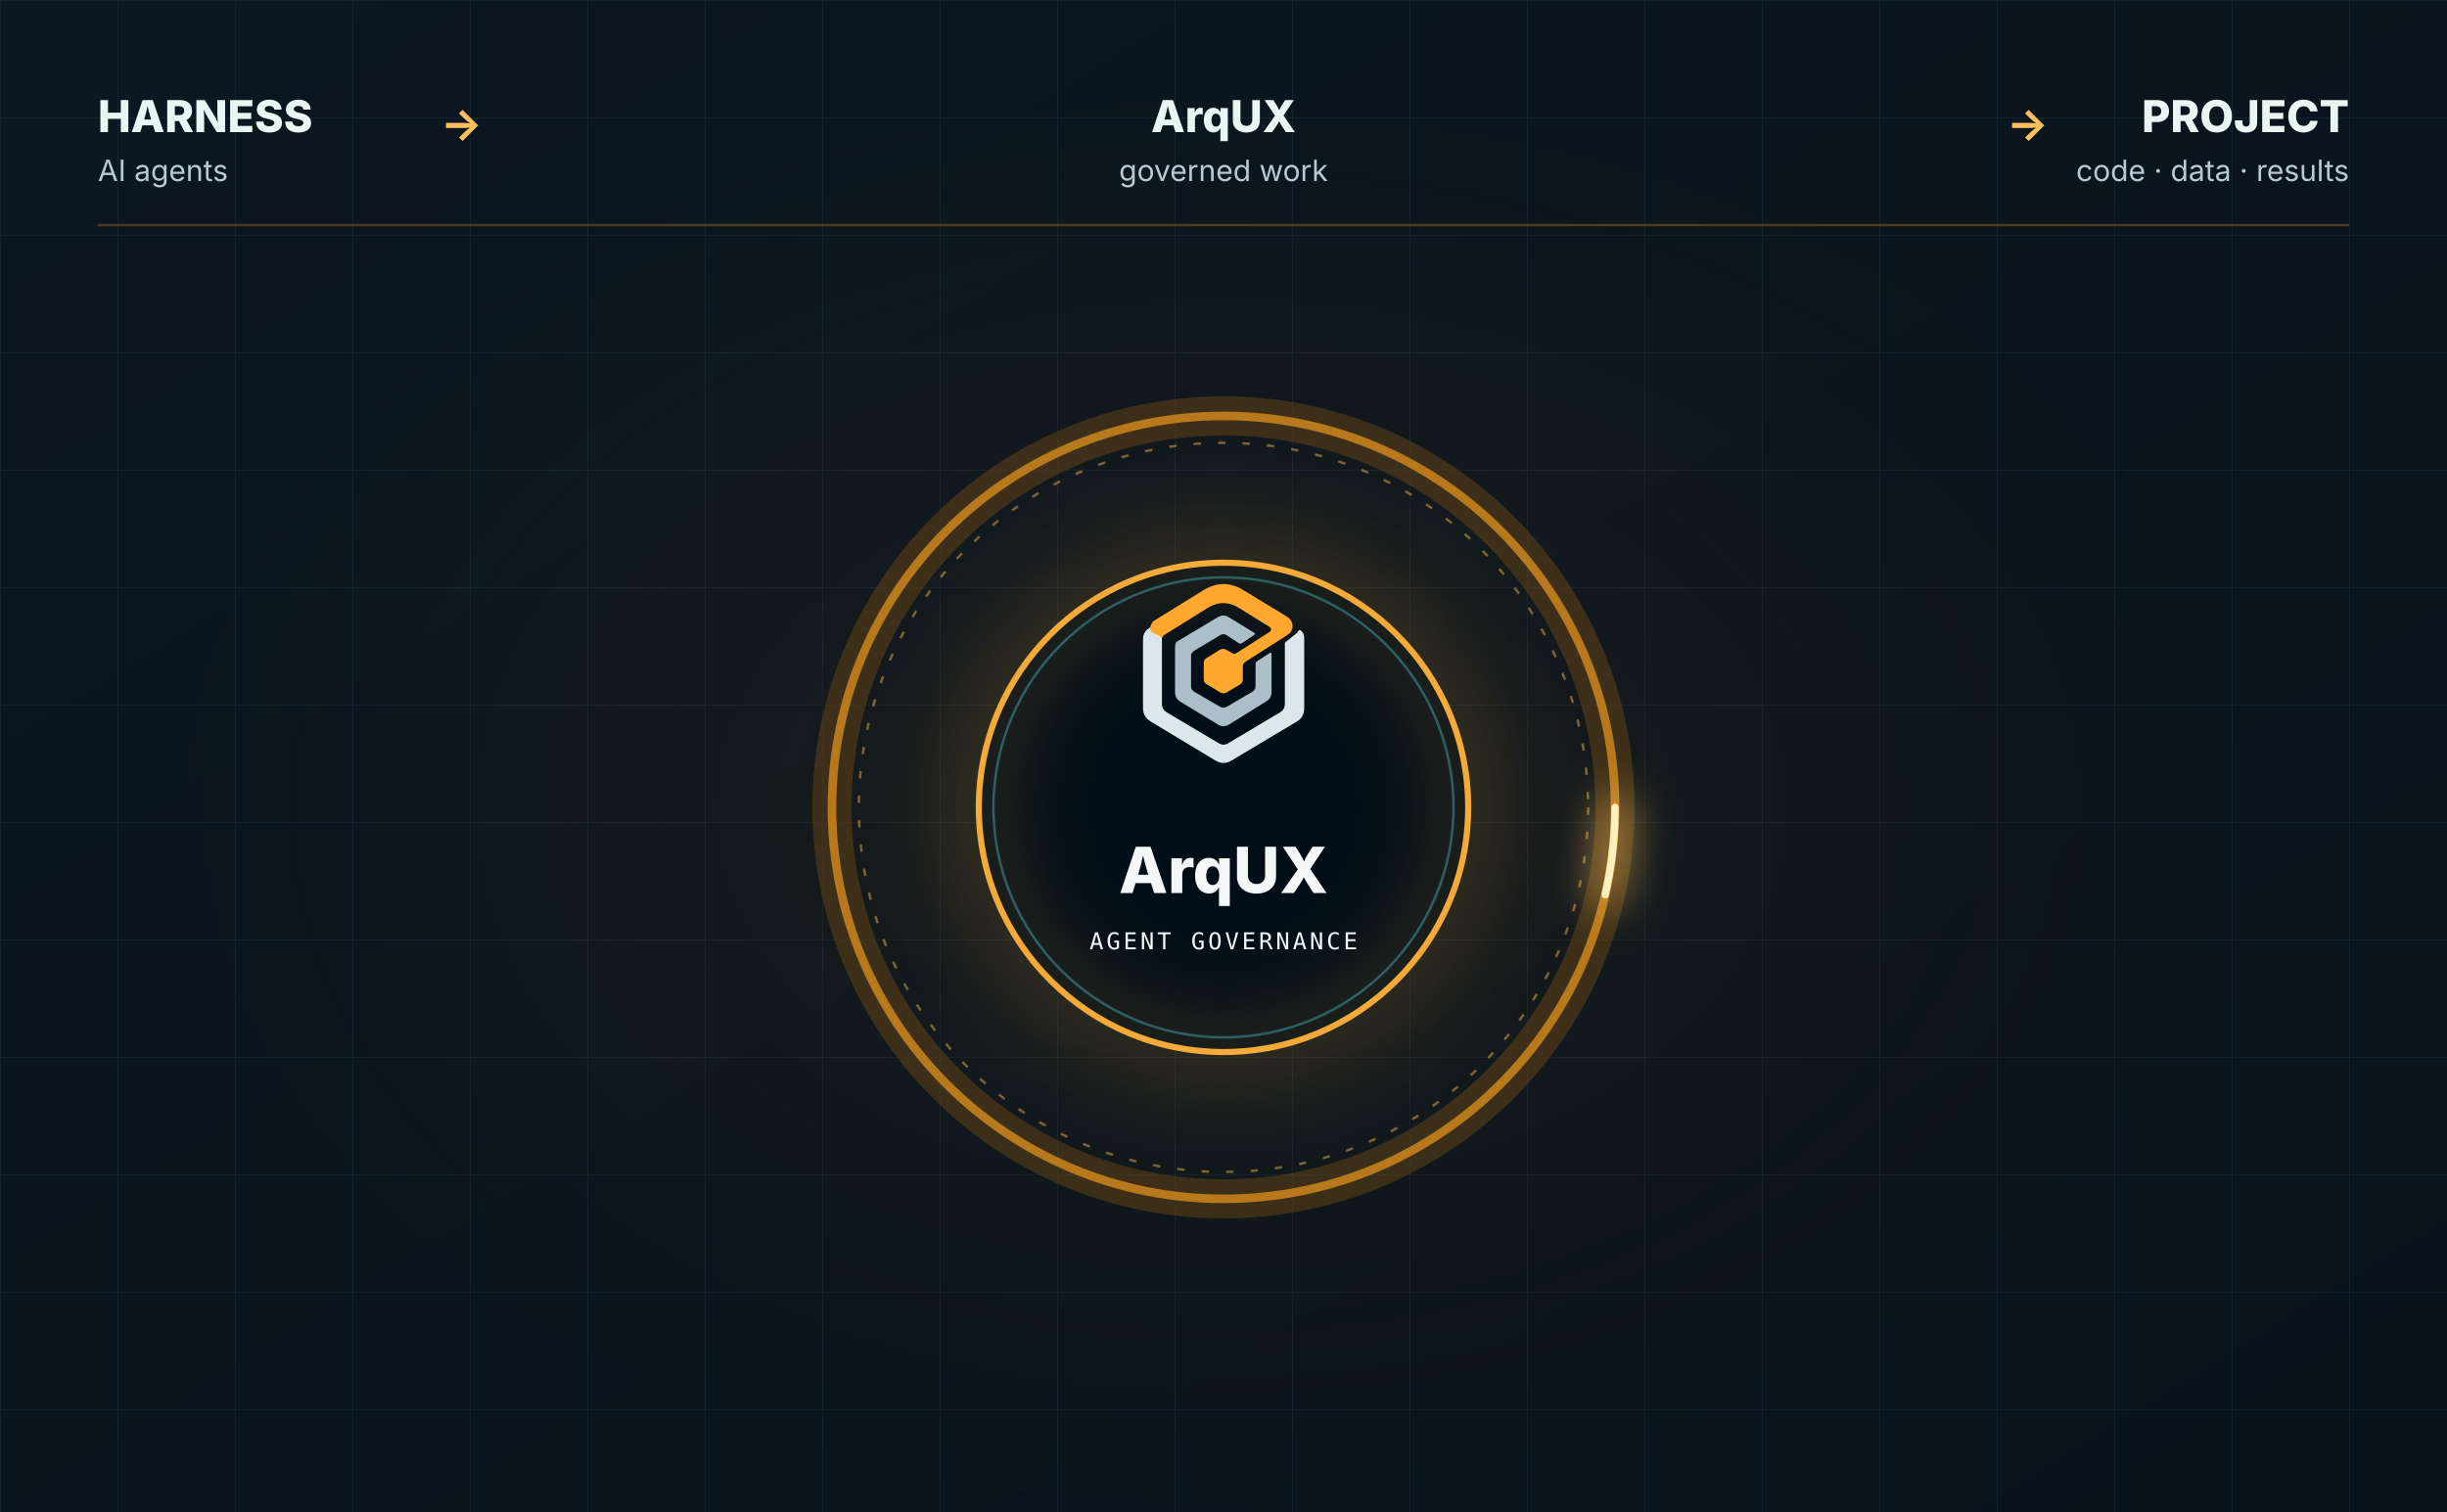
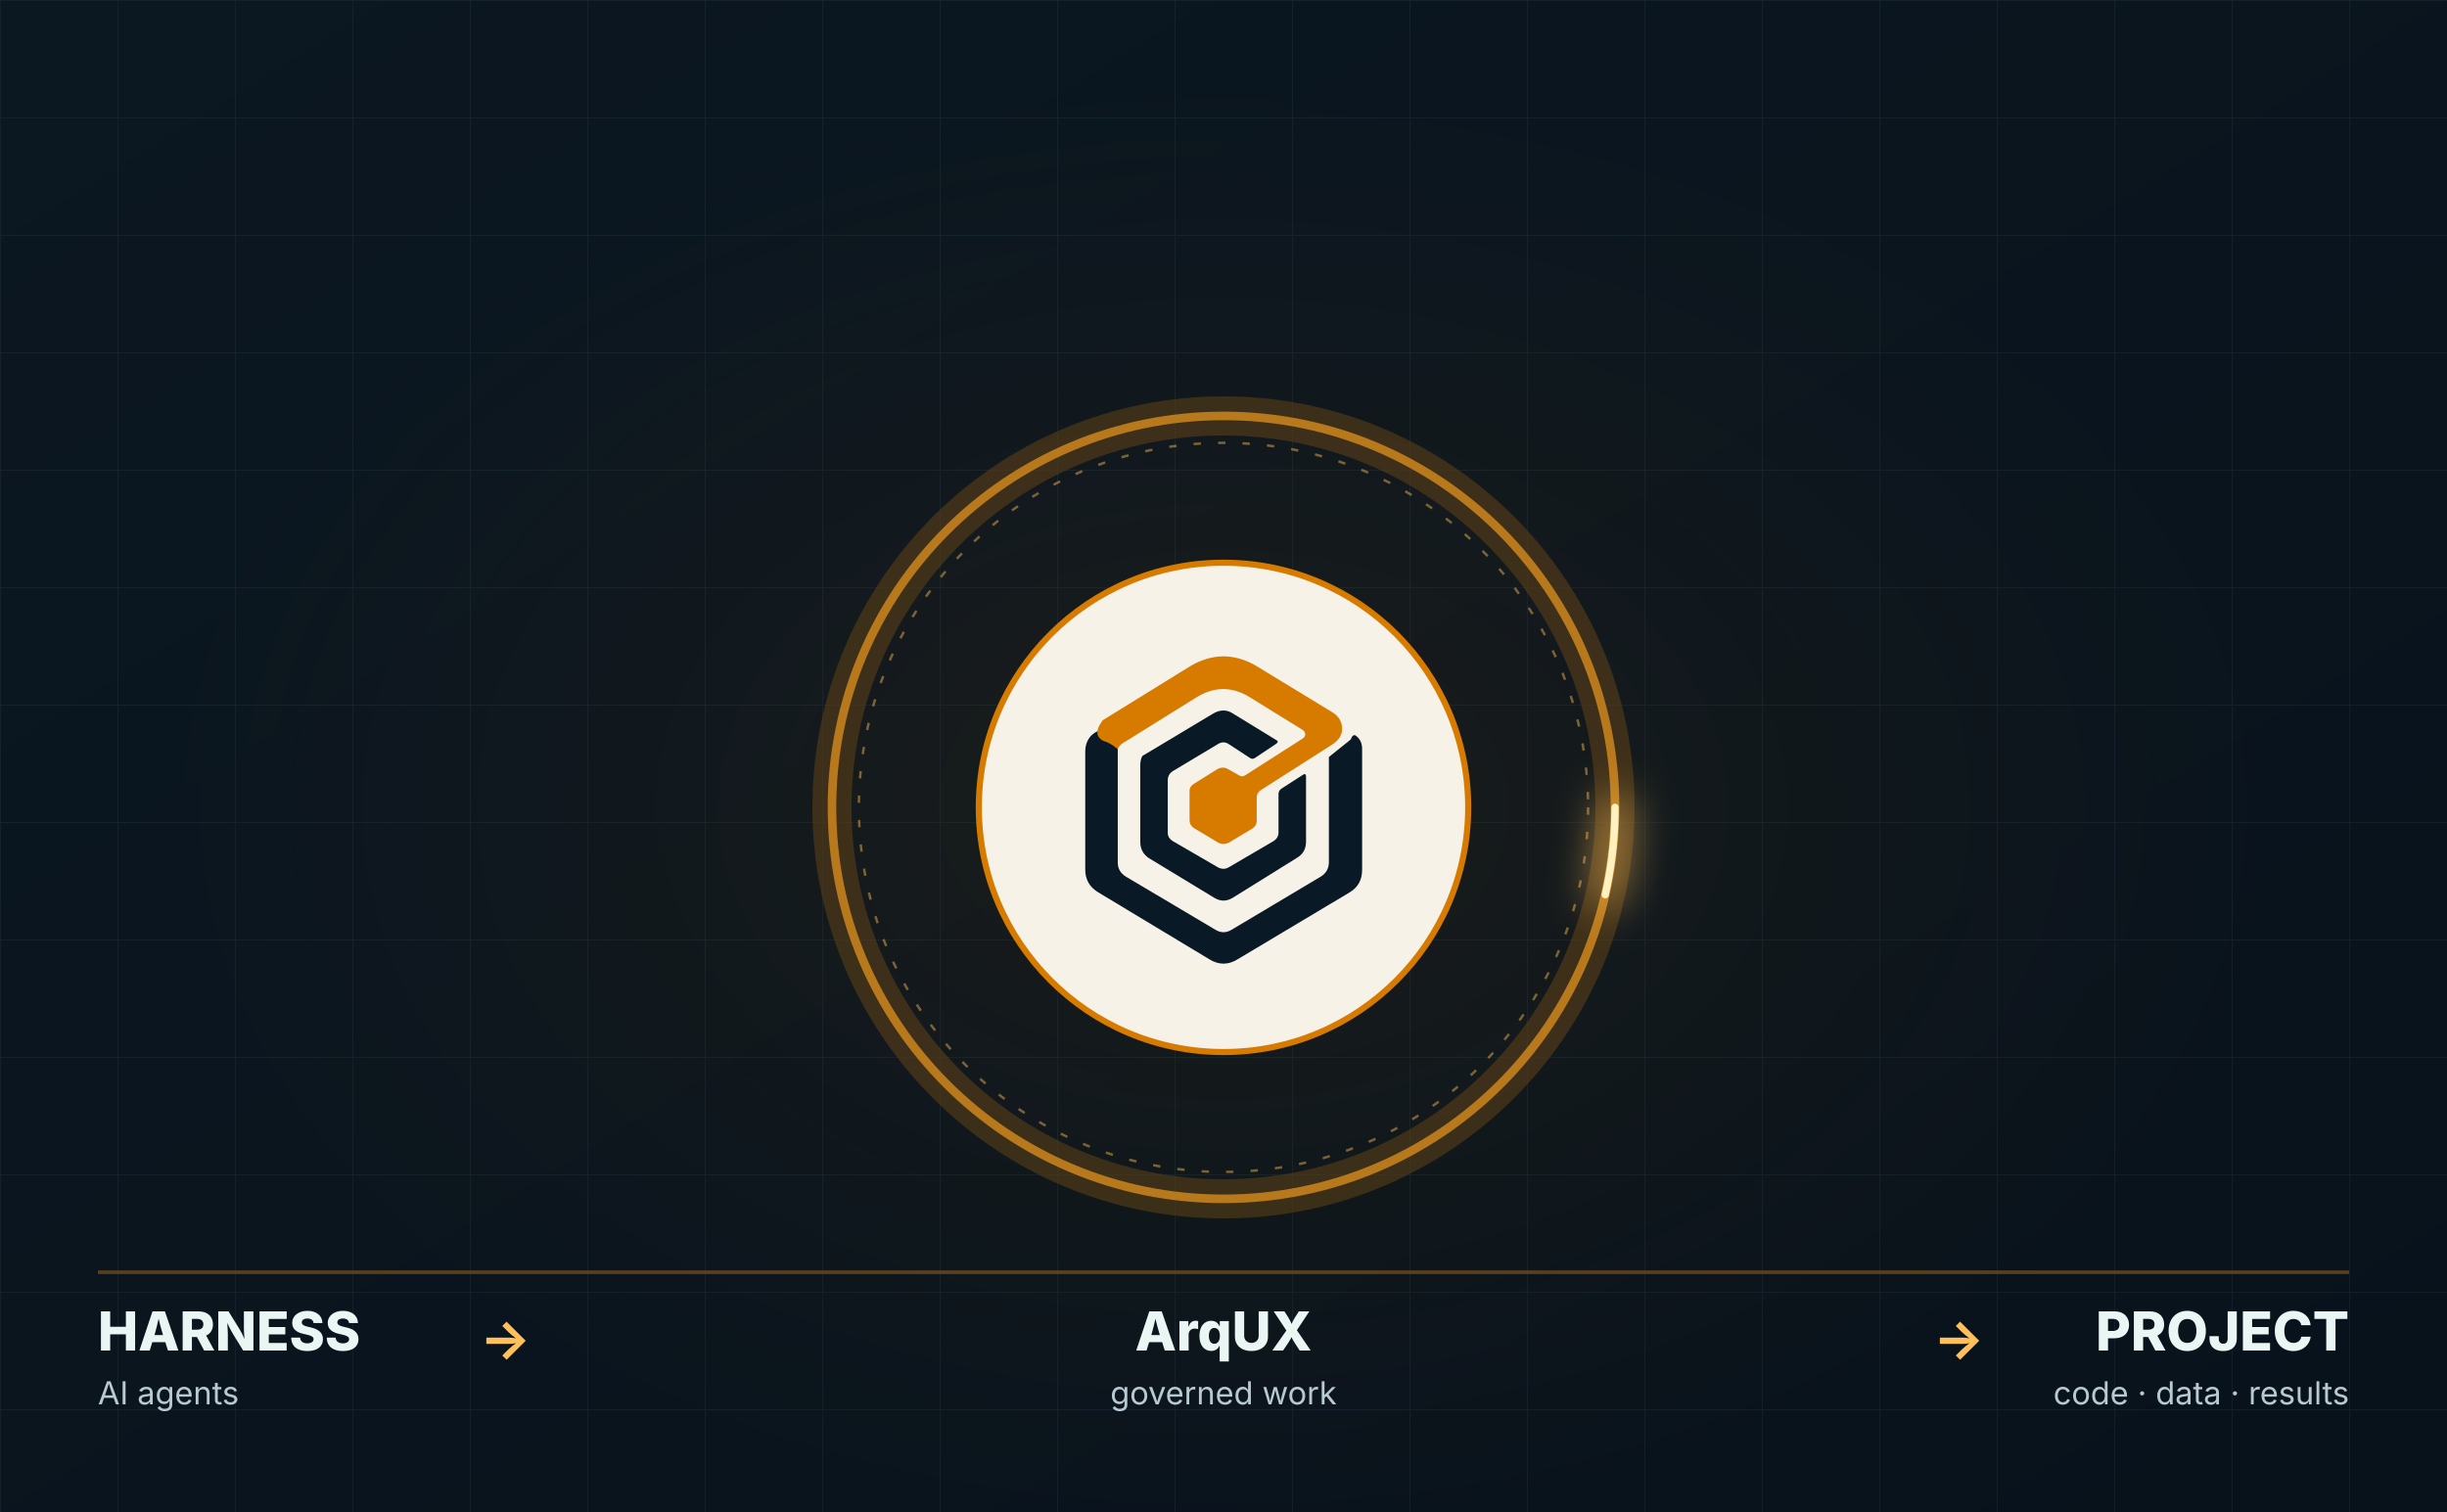
<svg xmlns="http://www.w3.org/2000/svg" viewBox="0 0 1000 618" width="1000" height="618" role="group" aria-labelledby="arqx-title arqx-desc">
  <defs>
    <linearGradient id="bg" x1="0" y1="0" x2="1" y2="1">
      <stop stop-color="#0B1721" />
      <stop offset="1" stop-color="#08121B" />
    </linearGradient>
    <pattern id="grid" width="48" height="48" patternUnits="userSpaceOnUse">
      <path d="M48 0 H0 V48" fill="none" stroke="#2C4653" stroke-width=".8" opacity=".24" />
    </pattern>
    <radialGradient id="ambient">
      <stop stop-color="#5A3A10" stop-opacity=".20" />
      <stop offset="1" stop-color="#5A3A10" stop-opacity="0" />
    </radialGradient>
    <linearGradient id="surface" x1="0" y1="0" x2="0" y2="1">
      <stop stop-color="#17303B" stop-opacity=".95" />
      <stop offset="1" stop-color="#0A1923" stop-opacity=".98" />
    </linearGradient>
    <filter id="glow" x="-70%" y="-70%" width="240%" height="240%">
      <feGaussianBlur stdDeviation="9" />
    </filter>
    <filter id="softglow" x="-100%" y="-100%" width="300%" height="300%">
      <feGaussianBlur stdDeviation="17" />
    </filter>
  </defs>
  <style>
:root{color-scheme:dark}text{font-family:Inter,'IBM Plex Sans','Segoe UI',Arial,sans-serif;fill:#F3F7F7}.muted{fill:#B7CAD1}.mono{font-family:'IBM Plex Mono',Consolas,monospace}.stage-title{font-size:18px;font-weight:760}.stage-frame{fill:url(#surface);stroke:#427E86;stroke-width:1.5;transition:stroke .35s,filter .35s}.stage-icon{fill:none;stroke:#7EF3EA;stroke-width:3;stroke-linecap:round;stroke-linejoin:round}.arqx-stage{transform-box:fill-box;transform-origin:center;outline:none;cursor:pointer;opacity:0;animation:gov-in .55s ease forwards}
#arqx-stage-identidad{animation-delay:.78s}#arqx-stage-contrato{animation-delay:.9s}#arqx-stage-contexto{animation-delay:1.02s}#arqx-stage-decision{animation-delay:.84s}#arqx-stage-ejecucion{animation-delay:.96s}#arqx-stage-evidencia{animation-delay:1.08s}
.arqx-stage:focus .stage-frame,.arqx-stage:hover .stage-frame{stroke:#FFE4A2;filter:url(#glow)}.arqx-stage:focus .stage-title,.arqx-stage:hover .stage-title{fill:#FFE6A8}.arqx-stage:focus-visible{outline:3px solid #FFB547;outline-offset:6px}
- .orbit-dash{transform-origin:500px 330px;animation:orbit 18s linear infinite}.arqx-stage .pulse{opacity:0;animation:stage-glow 18s linear infinite}#arqx-stage-ejecucion .pulse{animation-delay:0s}#arqx-stage-evidencia .pulse{animation-delay:1.465s}#arqx-stage-contexto .pulse{animation-delay:7.535s}#arqx-stage-contrato .pulse{animation-delay:9s}#arqx-stage-identidad .pulse{animation-delay:10.465s}#arqx-stage-decision .pulse{animation-delay:16.535s}
+ .orbit-dash{transform-origin:500px 330px;animation:orbit 18s linear infinite}.arqx-stage .pulse{opacity:0;animation:stage-glow 18s linear infinite}#arqx-stage-ejecucion .pulse{animation-delay:0s}#arqx-stage-evidencia .pulse{animation-delay:1.405s}#arqx-stage-contexto .pulse{animation-delay:7.595s}#arqx-stage-contrato .pulse{animation-delay:9s}#arqx-stage-identidad .pulse{animation-delay:10.405s}#arqx-stage-decision .pulse{animation-delay:16.595s}
#stage-tooltip{opacity:0;transition:opacity .15s ease;pointer-events:none}#stage-tooltip[opacity="1"]{opacity:1}.tooltip-title{font-size:16px;font-weight:760;fill:#FFE4A2}.tooltip-desc{font-size:13.5px;fill:#D7E5E7}
- .rail-title{font-size:18px;font-weight:760;fill:#EAF6F4}.rail-sub{font-size:12px;fill:#B7CAD1}.rail-arrow{font-size:18px;fill:#FFC05B;font-weight:700}
+ .rail-title{font-size:22px;font-weight:780;fill:#EAF6F4}.rail-sub{font-size:13px;fill:#B7CAD1}.rail-arrow{font-size:22px;fill:#FFC05B;font-weight:700}
@keyframes gov-in{from{opacity:0}to{opacity:1}}@keyframes orbit{to{transform:rotate(360deg)}}@keyframes stage-glow{0%,1%,6%,100%{opacity:0}2%,4.5%{opacity:.60}}
@media(prefers-reduced-motion:reduce){.orbit-dash,.arqx-stage .pulse,.arqx-stage{animation:none!important;opacity:1!important}.arqx-stage .pulse{opacity:0!important}.stage-frame{transition:none!important}#stage-tooltip{transition:none!important}}
</style>
  <rect width="1000" height="618" fill="url(#bg)" />
  <rect width="1000" height="618" fill="url(#grid)" />
  <ellipse cx="500" cy="330" rx="430" ry="300" fill="url(#ambient)" />
  <g id="ecosystem-rail" aria-label="HARNESS to ArqUX to PROJECT">
-     <text class="rail-title" x="40" y="54">HARNESS</text>
-     <text class="rail-sub" x="40" y="74">AI agents</text>
-     <text class="rail-arrow" x="180" y="57">→</text>
-     <text class="rail-title" x="500" y="54" text-anchor="middle">ArqUX</text>
-     <text class="rail-sub" x="500" y="74" text-anchor="middle">governed work</text>
-     <text class="rail-arrow" x="820" y="57">→</text>
-     <text class="rail-title" x="960" y="54" text-anchor="end">PROJECT</text>
-     <text class="rail-sub" x="960" y="74" text-anchor="end">code · data · results</text>
-     <line x1="40" y1="92" x2="960" y2="92" stroke="#6B4A1E" stroke-width="1" opacity=".7" />
+     <line x1="40" y1="520" x2="960" y2="520" stroke="#6B4A1E" stroke-width="1.5" opacity=".8" />
+     <text class="rail-title" x="40" y="552">HARNESS</text>
+     <text class="rail-sub" x="40" y="574">AI agents</text>
+     <text class="rail-arrow" x="196" y="555">→</text>
+     <text class="rail-title" x="500" y="552" text-anchor="middle">ArqUX</text>
+     <text class="rail-sub" x="500" y="574" text-anchor="middle">governed work</text>
+     <text class="rail-arrow" x="790" y="555">→</text>
+     <text class="rail-title" x="960" y="552" text-anchor="end">PROJECT</text>
+     <text class="rail-sub" x="960" y="574" text-anchor="end">code · data · results</text>
  </g>
  <circle cx="500" cy="330" r="160" fill="none" stroke="#5B3F16" stroke-width="16" opacity=".58" />
  <circle cx="500" cy="330" r="160" fill="none" stroke="#B8791C" stroke-width="3.5" />
  <circle cx="500" cy="330" r="149" fill="none" stroke="#E7AE4B" stroke-width="1" stroke-dasharray="3 7" opacity=".50" />
  <g class="orbit-dash" id="arqx-learning-orbit" aria-hidden="true">
    <circle cx="500" cy="330" r="160" fill="none" stroke="#FFC05B" stroke-width="10" stroke-linecap="round" stroke-dasharray="36 970" opacity=".82" filter="url(#glow)" />
    <circle cx="500" cy="330" r="160" fill="none" stroke="#FFF0C0" stroke-width="3" stroke-linecap="round" stroke-dasharray="36 970" />
  </g>
-   <g id="arqx-stage-identidad" class="arqx-stage" role="button" tabindex="0" transform="translate(250,190)" data-stage="identidad" aria-label="Identity: Who acts" aria-describedby="desc-identidad">
+   <g id="arqx-stage-identidad" class="arqx-stage" role="button" tabindex="0" transform="translate(289,220)" data-stage="identidad" aria-label="Identity: Who acts" aria-describedby="desc-identidad">
    <rect class="pulse" x="-104" y="-42" width="208" height="84" rx="24" fill="#FFC05B" filter="url(#glow)" />
    <rect class="stage-frame" x="-95" y="-32" width="190" height="64" rx="18" />
    <g class="stage-icon" transform="translate(-58 0) scale(.5)">
      <rect x="-26" y="-23" width="52" height="46" rx="5" />
      <path d="M-15 -7 a7 7 0 1 0 14 0 a7 7 0 1 0 -14 0 M-20 11 Q-8 0 4 11 M10 -9 H19 M10 0 H19 M10 9 H19" />
    </g>
    <text class="stage-title" x="-30" y="6" text-anchor="start">Identity</text>
  </g>
-   <g id="arqx-stage-contrato" class="arqx-stage" role="button" tabindex="0" transform="translate(250,330)" data-stage="contrato" aria-label="Contract: What it can do" aria-describedby="desc-contrato">
+   <g id="arqx-stage-contrato" class="arqx-stage" role="button" tabindex="0" transform="translate(245,330)" data-stage="contrato" aria-label="Contract: What it can do" aria-describedby="desc-contrato">
    <rect class="pulse" x="-104" y="-42" width="208" height="84" rx="24" fill="#FFC05B" filter="url(#glow)" />
    <rect class="stage-frame" x="-95" y="-32" width="190" height="64" rx="18" />
    <g class="stage-icon" transform="translate(-58 0) scale(.5)">
      <path d="M-20 -26 H9 L22 -13 V25 H-20 Z M9 -26 V-13 H22 M-11 -3 H11 M-11 6 H8 M-10 16 H-2" />
      <circle cx="18" cy="17" r="12" fill="#0C2530" />
      <path d="M12 17 L16 21 L24 12" />
    </g>
    <text class="stage-title" x="-30" y="6" text-anchor="start">Contract</text>
  </g>
-   <g id="arqx-stage-contexto" class="arqx-stage" role="button" tabindex="0" transform="translate(250,470)" data-stage="contexto" aria-label="Context: What it works with" aria-describedby="desc-contexto">
+   <g id="arqx-stage-contexto" class="arqx-stage" role="button" tabindex="0" transform="translate(289,440)" data-stage="contexto" aria-label="Context: What it works with" aria-describedby="desc-contexto">
    <rect class="pulse" x="-104" y="-42" width="208" height="84" rx="24" fill="#FFC05B" filter="url(#glow)" />
    <rect class="stage-frame" x="-95" y="-32" width="190" height="64" rx="18" />
    <g class="stage-icon" transform="translate(-58 0) scale(.5)">
      <path d="M0 -25 L29 -10 L0 5 L-29 -10 Z M-29 1 L0 16 L29 1 M-29 13 L0 28 L29 13" />
    </g>
    <text class="stage-title" x="-30" y="6" text-anchor="start">Context</text>
  </g>
-   <g id="arqx-stage-decision" class="arqx-stage" role="button" tabindex="0" transform="translate(750,190)" data-stage="decision" aria-label="Decision: What is agreed" aria-describedby="desc-decision">
+   <g id="arqx-stage-decision" class="arqx-stage" role="button" tabindex="0" transform="translate(711,220)" data-stage="decision" aria-label="Decision: What is agreed" aria-describedby="desc-decision">
    <rect class="pulse" x="-104" y="-42" width="208" height="84" rx="24" fill="#FFC05B" filter="url(#glow)" />
    <rect class="stage-frame" x="-95" y="-32" width="190" height="64" rx="18" />
    <g class="stage-icon" transform="translate(-58 0) scale(.5)">
      <circle cx="0" cy="-24" r="5" />
      <circle cx="-24" cy="21" r="5" />
      <circle cx="24" cy="21" r="5" />
      <path d="M0 -19 V-6 L-24 12 M0 -6 L24 12" />
    </g>
    <text class="stage-title" x="-30" y="6" text-anchor="start">Decision</text>
  </g>
-   <g id="arqx-stage-ejecucion" class="arqx-stage" role="button" tabindex="0" transform="translate(750,330)" data-stage="ejecucion" aria-label="Execution: How it is done" aria-describedby="desc-ejecucion">
+   <g id="arqx-stage-ejecucion" class="arqx-stage" role="button" tabindex="0" transform="translate(755,330)" data-stage="ejecucion" aria-label="Execution: How it is done" aria-describedby="desc-ejecucion">
    <rect class="pulse" x="-104" y="-42" width="208" height="84" rx="24" fill="#FFC05B" filter="url(#glow)" />
    <rect class="stage-frame" x="-95" y="-32" width="190" height="64" rx="18" />
    <g class="stage-icon" transform="translate(-58 0) scale(.5)">
      <circle cx="0" cy="0" r="15" />
      <path d="M-5 -28 H5 L8 -20 L17 -15 L25 -18 L31 -8 L25 -1 L25 8 L31 16 L24 25 L15 22 L7 27 L5 34 H-5 L-8 26 L-17 21 L-25 24 L-31 15 L-25 8 L-25 -1 L-31 -9 L-25 -18 L-16 -15 L-8 -20 Z" transform="scale(.86)" />
    </g>
    <text class="stage-title" x="-30" y="6" text-anchor="start">Execution</text>
  </g>
-   <g id="arqx-stage-evidencia" class="arqx-stage" role="button" tabindex="0" transform="translate(750,470)" data-stage="evidencia" aria-label="Evidence: What is checked" aria-describedby="desc-evidencia">
+   <g id="arqx-stage-evidencia" class="arqx-stage" role="button" tabindex="0" transform="translate(711,440)" data-stage="evidencia" aria-label="Evidence: What is checked" aria-describedby="desc-evidencia">
    <rect class="pulse" x="-104" y="-42" width="208" height="84" rx="24" fill="#FFC05B" filter="url(#glow)" />
    <rect class="stage-frame" x="-95" y="-32" width="190" height="64" rx="18" />
    <g class="stage-icon" transform="translate(-58 0) scale(.5)">
      <path d="M-19 -26 H9 L22 -13 V26 H-19 Z M9 -26 V-13 H22 M-10 -5 H9 M-10 4 H4" />
      <circle cx="15" cy="16" r="12" fill="#0D2731" />
      <path d="M8 16 L13 21 L22 11" />
    </g>
    <text class="stage-title" x="-30" y="6" text-anchor="start">Evidence</text>
  </g>
  <g id="arqx-core">
-     <circle cx="500" cy="330" r="100" fill="#020E17" stroke="#F4AA39" stroke-width="2.5" />
-     <circle cx="500" cy="330" r="100" fill="none" stroke="#F6B03C" stroke-width="14" filter="url(#softglow)" opacity=".30" />
-     <circle cx="500" cy="330" r="94" fill="none" stroke="#387C82" stroke-width="1" opacity=".7" />
-     <g transform="translate(500 275) scale(.085) translate(-768 -500)">
-       <path d="M 425,279 C 398,287 381,309 381,339 L 381,670 Q 381,711 416,733 L 728,921 Q 768,946 808,921 L 1121,734 Q 1156,713 1156,671 L 1156,332 Q 1156,308 1138,295 Q 1130,290 1124,306 L 1063,355 L 1063,649 Q 1063,676 1040,690 L 790,839 Q 768,852 746,839 L 495,690 Q 472,676 472,650 L 472,326 Z" fill="#DCE7EC" />
-       <path d="M 541,352 L 738,234 Q 768,216 794,233 L 918,309 Q 923,313 914,319 L 857,357 Q 849,363 841,357 L 783,319 Q 768,309 752,319 L 627,394 Q 612,403 612,420 L 612,567 Q 612,582 627,591 L 751,663 Q 768,673 784,663 L 907,591 Q 922,582 922,566 L 922,458 Q 922,449 931,443 L 990,405 Q 999,399 999,410 L 999,592 Q 999,622 974,637 L 794,749 Q 768,765 742,749 L 559,638 Q 535,622 535,592 L 535,380 Q 535,362 541,352 Z" fill="#AABFC8" />
-       <path d="M 430,252 L 676,100 Q 767,47 858,99 L 1070,228 Q 1101,246 1100,278 Q 1099,302 1074,319 L 875,446 Q 861,454 861,469 L 861,534 Q 861,547 849,555 L 784,594 Q 768,603 752,594 L 687,555 Q 673,547 673,531 L 673,449 Q 673,438 685,430 L 749,390 Q 766,380 781,389 L 811,406 Q 820,412 829,406 L 990,303 Q 1003,293 991,280 L 847,191 Q 768,139 689,190 L 485,317 Q 476,323 472,333 Q 451,315 432,310 Q 399,293 430,252 Z" fill="#FFA72E" />
+     <circle cx="500" cy="330" r="100" fill="#F7F2E8" stroke="#D77A00" stroke-width="2.5" />
+     <g transform="translate(500 330) scale(0.146) translate(-768 -496)">
+       <path d="M 425,279 C 398,287 381,309 381,339 L 381,670 Q 381,711 416,733 L 728,921 Q 768,946 808,921 L 1121,734 Q 1156,713 1156,671 L 1156,332 Q 1156,308 1138,295 Q 1130,290 1124,306 L 1063,355 L 1063,649 Q 1063,676 1040,690 L 790,839 Q 768,852 746,839 L 495,690 Q 472,676 472,650 L 472,326 Z" fill="#091926" />
+       <path d="M 541,352 L 738,234 Q 768,216 794,233 L 918,309 Q 923,313 914,319 L 857,357 Q 849,363 841,357 L 783,319 Q 768,309 752,319 L 627,394 Q 612,403 612,420 L 612,567 Q 612,582 627,591 L 751,663 Q 768,673 784,663 L 907,591 Q 922,582 922,566 L 922,458 Q 922,449 931,443 L 990,405 Q 999,399 999,410 L 999,592 Q 999,622 974,637 L 794,749 Q 768,765 742,749 L 559,638 Q 535,622 535,592 L 535,380 Q 535,362 541,352 Z" fill="#091926" />
+       <path d="M 430,252 L 676,100 Q 767,47 858,99 L 1070,228 Q 1101,246 1100,278 Q 1099,302 1074,319 L 875,446 Q 861,454 861,469 L 861,534 Q 861,547 849,555 L 784,594 Q 768,603 752,594 L 687,555 Q 673,547 673,531 L 673,449 Q 673,438 685,430 L 749,390 Q 766,380 781,389 L 811,406 Q 820,412 829,406 L 990,303 Q 1003,293 991,280 L 847,191 Q 768,139 689,190 L 485,317 Q 476,323 472,333 Q 451,315 432,310 Q 399,293 430,252 Z" fill="#D77A00" />
    </g>
-     <text x="500" y="365" text-anchor="middle" font-size="26" font-weight="800">ArqUX</text>
-     <text x="500" y="388" text-anchor="middle" class="mono" font-size="9.5" fill="#C6D9DE" letter-spacing="1.2">AGENT GOVERNANCE</text>
  </g>
  <g id="stage-tooltip" role="tooltip" aria-hidden="true">
-     <rect x="200" y="530" width="600" height="70" rx="16" fill="#0E2630" stroke="#FFC05B" stroke-width="1.5" />
-     <text id="stage-tooltip-title" class="tooltip-title" x="220" y="555" />
-     <text id="stage-tooltip-desc" class="tooltip-desc" x="220" y="580" />
+     <rect x="200" y="24" width="600" height="70" rx="16" fill="#0E2630" stroke="#FFC05B" stroke-width="1.5" />
+     <text id="stage-tooltip-title" class="tooltip-title" x="220" y="49" />
+     <text id="stage-tooltip-desc" class="tooltip-desc" x="220" y="75" />
  </g>
</svg>
